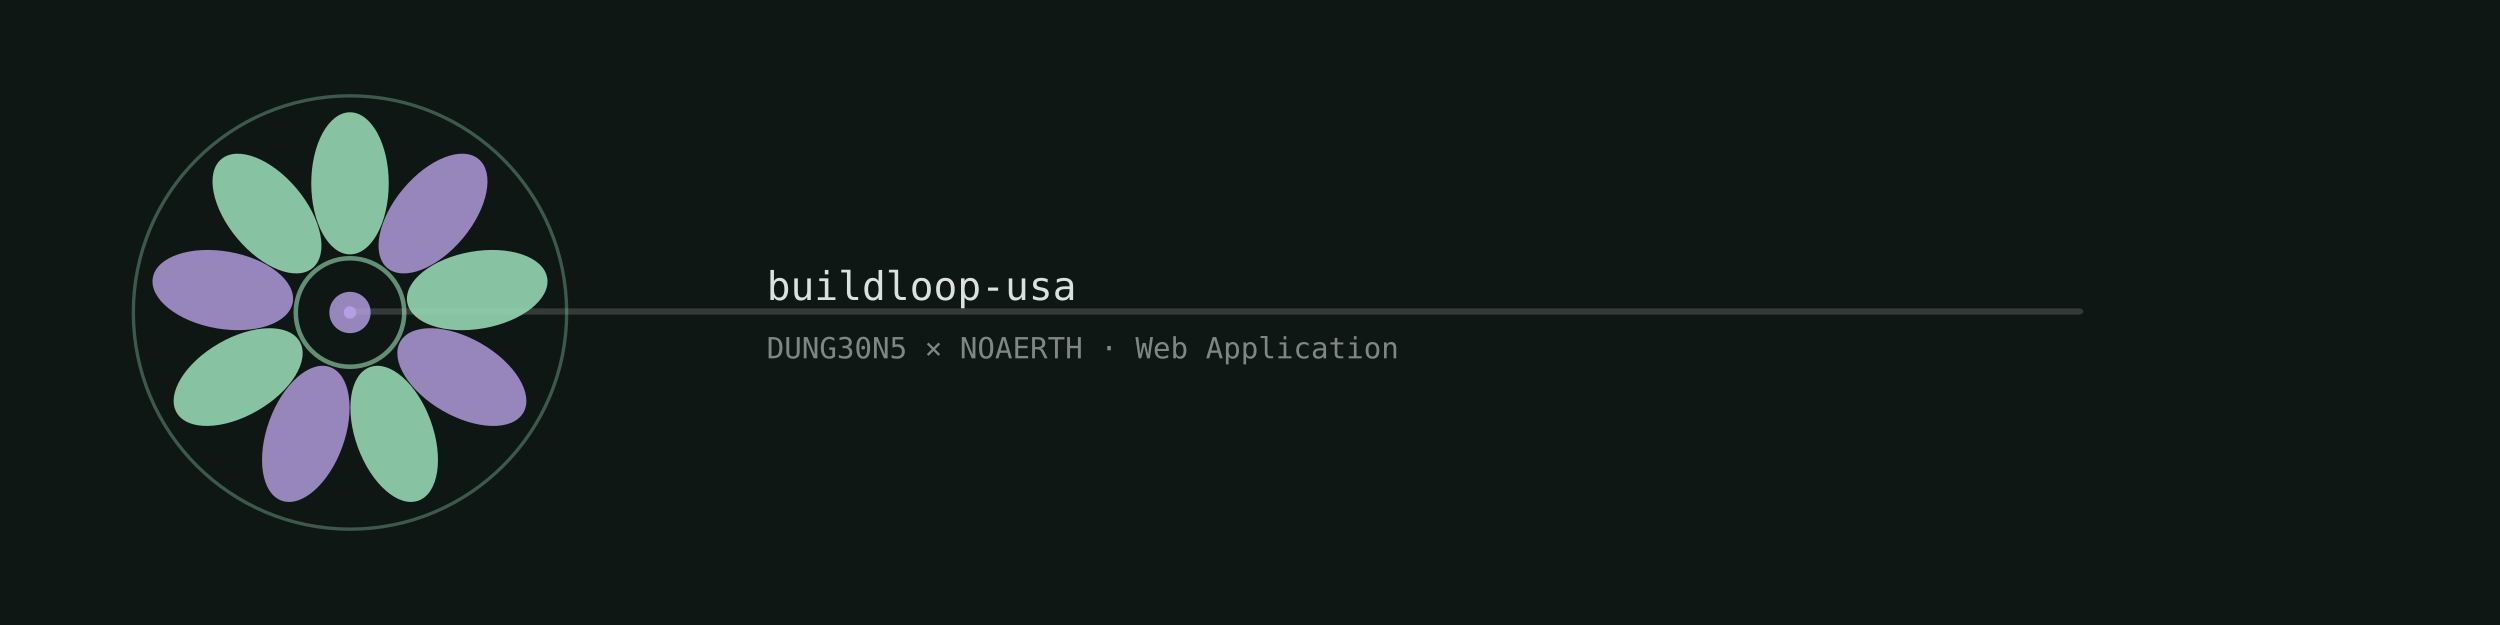
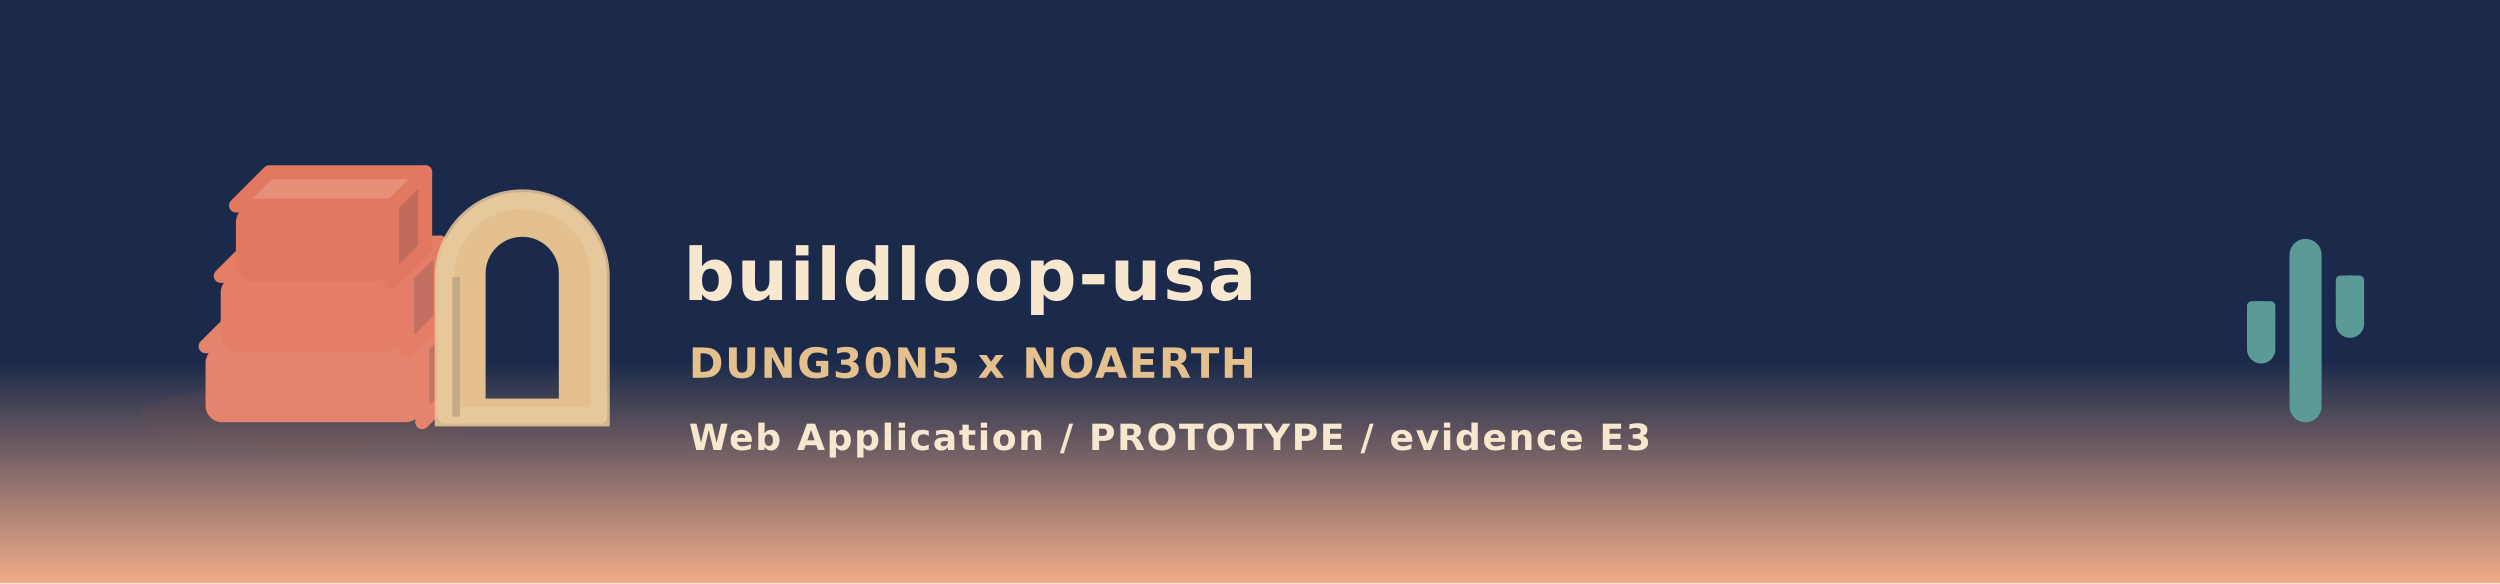
- <svg xmlns="http://www.w3.org/2000/svg" viewBox="0 0 1200 300" width="1200" height="300" role="img" aria-label="buildloop-usa identity object">
-   <rect width="1200" height="300" fill="#0f1714" />
-   <defs>
-     <linearGradient id="gft" x1="0" y1="0" x2="1" y2="1">
-       <stop offset="0%" stop-color="#95d5b2" />
-       <stop offset="100%" stop-color="#b8a1e6" />
-     </linearGradient>
-   </defs>
-   <rect x="168.00" y="148.00" width="832.00" height="3.00" rx="2.00" fill="rgba(240,248,244,0.160)" opacity="1.00" />
+ <svg xmlns="http://www.w3.org/2000/svg" width="900" height="210" viewBox="0 0 900 210" role="img" aria-label="buildloop-usa - identity object">
+   <linearGradient id="skyf" x1="0" y1="0" x2="0" y2="1">
+     <stop offset="0" stop-color="#1b2a4a" />
+     <stop offset="0.62" stop-color="#1b2a4a" />
+     <stop offset="1" stop-color="#f3ad8a" />
+   </linearGradient>
+   <rect width="900" height="210" fill="url(#skyf)" />
+   <rect x="0" y="352" width="900" height="-142" fill="#e3c08d" />
+   <rect x="0" y="352" width="900" height="3" fill="#e6c596" />
+   <ellipse cx="112" cy="150" rx="62" ry="12" fill="rgba(138,90,68,0.11)" />
  <g>
-     <ellipse cx="168.00" cy="88.00" rx="18.60" ry="34.10" fill="rgba(149,213,178,0.900)" opacity="1.00" transform="rotate(0.0 168.00 88.00)" />
-     <ellipse cx="207.85" cy="102.51" rx="18.60" ry="34.10" fill="rgba(184,161,230,0.800)" opacity="1.00" transform="rotate(40.0 207.85 102.51)" />
-     <ellipse cx="229.06" cy="139.23" rx="18.60" ry="34.10" fill="rgba(149,213,178,0.900)" opacity="1.00" transform="rotate(80.0 229.06 139.23)" />
-     <ellipse cx="221.69" cy="181.00" rx="18.60" ry="34.10" fill="rgba(184,161,230,0.800)" opacity="1.00" transform="rotate(120.0 221.69 181.00)" />
-     <ellipse cx="189.21" cy="208.26" rx="18.60" ry="34.10" fill="rgba(149,213,178,0.900)" opacity="1.00" transform="rotate(160.0 189.21 208.26)" />
-     <ellipse cx="146.79" cy="208.26" rx="18.60" ry="34.10" fill="rgba(184,161,230,0.800)" opacity="1.00" transform="rotate(200.0 146.79 208.26)" />
-     <ellipse cx="114.31" cy="181.00" rx="18.60" ry="34.10" fill="rgba(149,213,178,0.900)" opacity="1.00" transform="rotate(240.0 114.31 181.00)" />
-     <ellipse cx="106.94" cy="139.23" rx="18.60" ry="34.10" fill="rgba(184,161,230,0.800)" opacity="1.00" transform="rotate(280.0 106.94 139.23)" />
-     <ellipse cx="128.15" cy="102.51" rx="18.60" ry="34.10" fill="rgba(149,213,178,0.900)" opacity="1.00" transform="rotate(320.0 128.15 102.51)" />
-     <circle cx="168.00" cy="150.00" r="26.04" fill="none" stroke="rgba(149,213,178,0.900)" stroke-width="2.17" opacity="0.70" />
-     <circle cx="168.00" cy="150.00" r="9.92" fill="rgba(184,161,230,0.800)" opacity="1.00" />
-     <animate attributeName="opacity" values="0.25;1.0;0.25" dur="12.9s" begin="0s" repeatCount="indefinite" />
+     <path d="M74,124.67 L152,124.67 L164,112.67 L86,112.67 Z" fill="#e99a82" stroke="#e5846c" stroke-width="5" stroke-linejoin="round" />
+     <path d="M152,124.67 L164,112.67 L164,140 L152,152 Z" fill="#c37566" stroke="#e5846c" stroke-width="5" stroke-linejoin="round" />
+     <rect x="74" y="124.67" width="78" height="27.33" rx="6" fill="#e5846c" />
+     <path d="M79.46,99.33 L146.54,99.33 L158.54,87.33 L91.46,87.33 Z" fill="#e8957d" stroke="#e47e66" stroke-width="5" stroke-linejoin="round" />
+     <path d="M146.54,99.33 L158.54,87.33 L158.54,114.67 L146.54,126.67 Z" fill="#c27061" stroke="#e47e66" stroke-width="5" stroke-linejoin="round" />
+     <rect x="79.46" y="99.33" width="67.08" height="27.33" rx="6" fill="#e47e66" />
+     <path d="M84.92,74 L141.08,74 L153.08,62 L96.92,62 Z" fill="#e79079" stroke="#e37861" stroke-width="5" stroke-linejoin="round" />
+     <path d="M141.08,74 L153.08,62 L153.08,89.33 L141.08,101.33 Z" fill="#c16b5d" stroke="#e37861" stroke-width="5" stroke-linejoin="round" />
+     <rect x="84.92" y="74" width="56.16" height="27.33" rx="6" fill="#e37861" />
+     <animate attributeName="opacity" values="0.72;1;0.72" dur="6s" begin="0s" repeatCount="indefinite" />
  </g>
-   <g>
-     <ellipse cx="168.00" cy="88.00" rx="18.60" ry="34.10" fill="none" opacity="1.00" transform="rotate(0.0 168.00 88.00)" />
-     <ellipse cx="207.85" cy="102.51" rx="18.60" ry="34.10" fill="none" opacity="1.00" transform="rotate(40.0 207.85 102.51)" />
-     <ellipse cx="229.06" cy="139.23" rx="18.60" ry="34.10" fill="none" opacity="1.00" transform="rotate(80.0 229.06 139.23)" />
-     <ellipse cx="221.69" cy="181.00" rx="18.60" ry="34.10" fill="none" opacity="1.00" transform="rotate(120.0 221.69 181.00)" />
-     <ellipse cx="189.21" cy="208.26" rx="18.60" ry="34.10" fill="none" opacity="1.00" transform="rotate(160.0 189.21 208.26)" />
-     <ellipse cx="146.79" cy="208.26" rx="18.60" ry="34.10" fill="none" opacity="1.00" transform="rotate(200.0 146.79 208.26)" />
-     <ellipse cx="114.31" cy="181.00" rx="18.60" ry="34.10" fill="none" opacity="1.00" transform="rotate(240.0 114.31 181.00)" />
-     <ellipse cx="106.94" cy="139.23" rx="18.60" ry="34.10" fill="none" opacity="1.00" transform="rotate(280.0 106.94 139.23)" />
-     <ellipse cx="128.15" cy="102.51" rx="18.60" ry="34.10" fill="none" opacity="1.00" transform="rotate(320.0 128.15 102.51)" />
-     <circle cx="168.00" cy="150.00" r="26.04" fill="none" stroke="none" stroke-width="2.17" opacity="0.70" />
-     <circle cx="168.00" cy="150.00" r="9.92" fill="none" opacity="1.00" />
-     <animateTransform attributeName="transform" type="rotate" values="0.0 0.00 0.00 360.0 0.00 0.00" dur="25.8s" begin="0s" repeatCount="indefinite" />
-   </g>
-   <g>
-     <circle cx="168.00" cy="150.00" r="104.00" fill="none" stroke="rgba(149,213,178,0.350)" stroke-width="1.60" opacity="1.00" />
-     <animate attributeName="opacity" values="0.25;1.0;0.25" dur="12.9s" begin="0s" repeatCount="indefinite" />
-   </g>
-   <circle cx="168" cy="150" r="3" fill="rgba(184,161,230,0.900)">
-     <animate attributeName="opacity" values="0.35;0.95;0.35" dur="12.9s" begin="0s" repeatCount="indefinite" />
-   </circle>
-   <text x="368" y="144" font-family="ui-monospace,Menlo,monospace" font-size="19" fill="rgba(240,248,244,0.900)">buildloop-usa</text>
-   <text x="368" y="172" font-family="ui-monospace,Menlo,monospace" font-size="14" fill="rgba(240,248,244,0.500)">DUNG30N5 × NOAERTH · Web Application</text>
+   <path d="M160,150 L160,99.68 A28,28 0 0 1 216,99.68 L216,150 Z M172.32,146 L172.32,98.43 A15.68,15.68 0 0 1 203.68,98.43 L203.68,146 Z" fill="#e3c08d" fill-rule="evenodd" stroke="#e3c08d" stroke-width="5" stroke-linejoin="round" />
+   <path d="M160,150 L160,99.68 A28,28 0 0 1 216,99.68 L216,150 Z" fill="none" stroke="#e8c99d" stroke-width="7" stroke-linecap="round" opacity="0.85" />
+   <rect x="162.8" y="99.68" width="2.8" height="50.32" fill="#c7ab84" />
+   <text x="246" y="108" font-family="Verdana,DejaVu Sans,sans-serif" font-size="26" font-weight="700" letter-spacing="0.6" fill="#f6e7ce" text-anchor="start">buildloop-usa</text>
+   <text x="248" y="136" font-family="Verdana,DejaVu Sans,sans-serif" font-size="15" font-weight="700" letter-spacing="0.6" fill="#e3c08d" text-anchor="start">DUNG30N5 x NOAERTH</text>
+   <text x="248" y="162" font-family="Verdana,DejaVu Sans,sans-serif" font-size="13" font-weight="700" letter-spacing="0.6" fill="#f6e7ce" text-anchor="start">Web Application  /  PROTOTYPE  /  evidence E3</text>
+   <rect x="824.22" y="86" width="11.56" height="66" rx="5.78" fill="#5b9a97" />
+   <rect x="808.92" y="108.44" width="10.2" height="22.44" rx="5.1" fill="#5b9a97" />
+   <rect x="808.92" y="108.44" width="10.2" height="6.6" rx="1.7" fill="#5b9a97" />
+   <rect x="840.88" y="99.2" width="10.2" height="22.44" rx="5.1" fill="#5b9a97" />
+   <rect x="840.88" y="99.2" width="10.2" height="6.6" rx="1.7" fill="#5b9a97" />
</svg>
